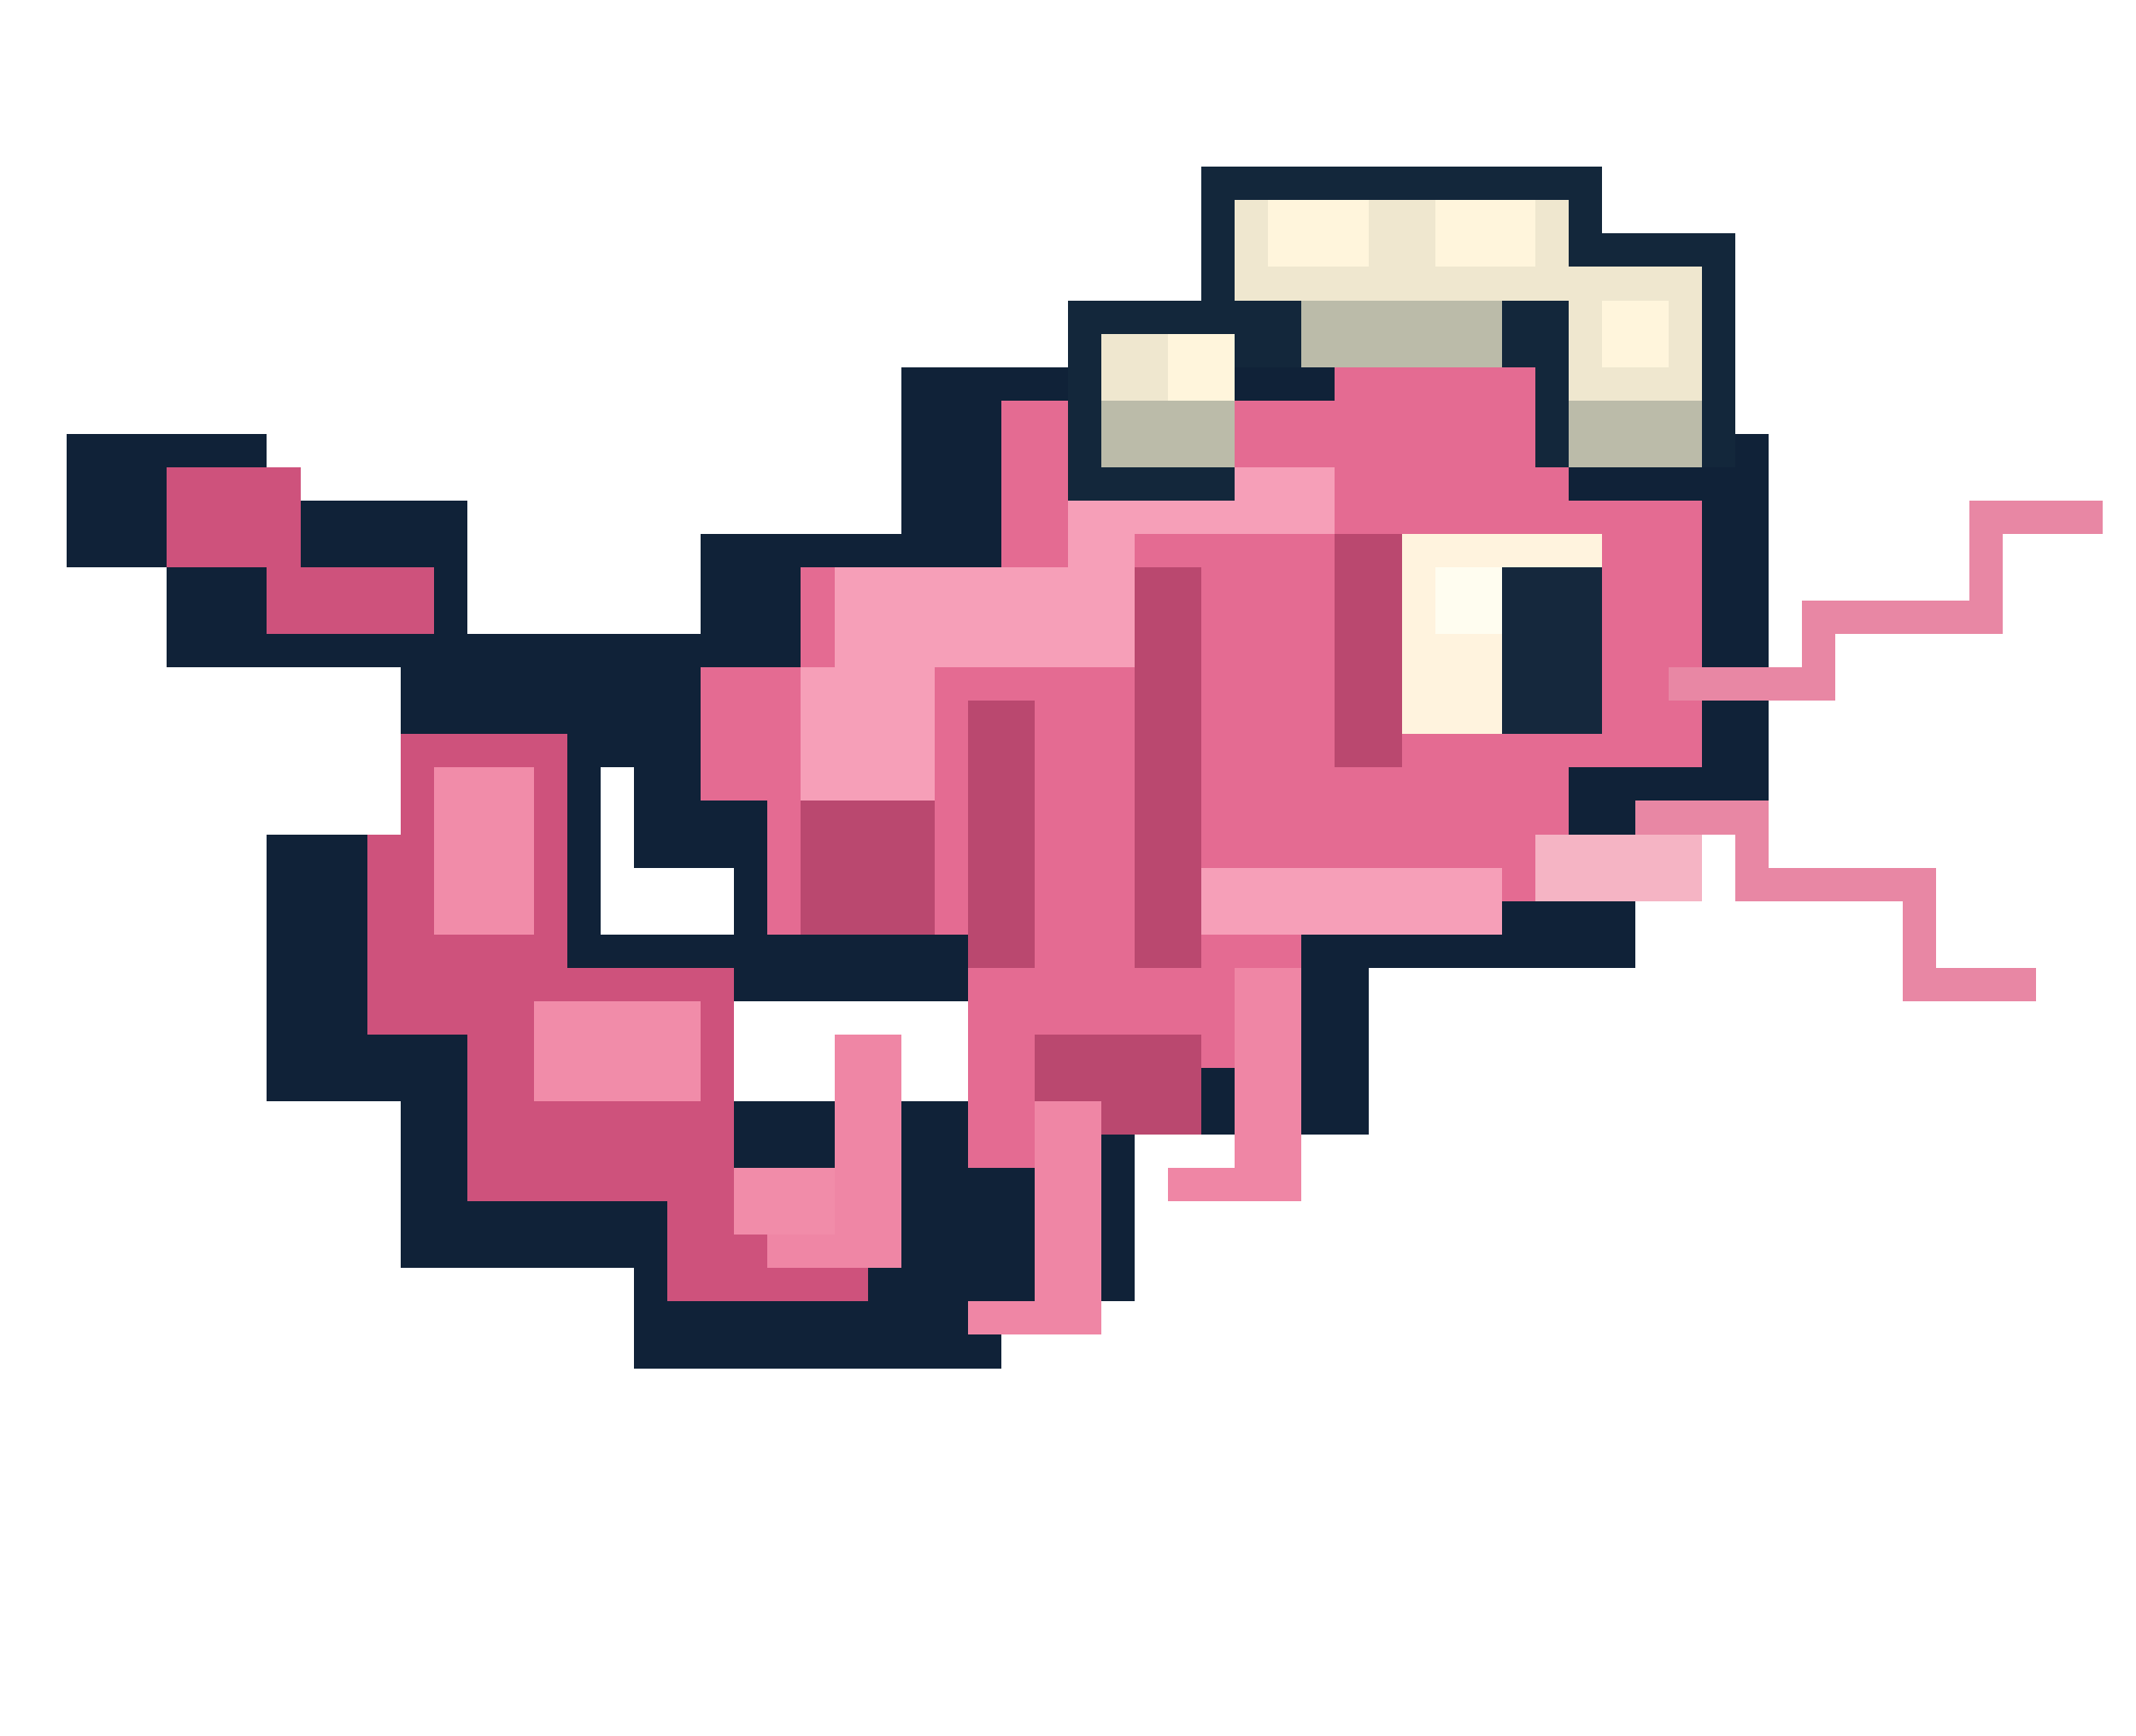
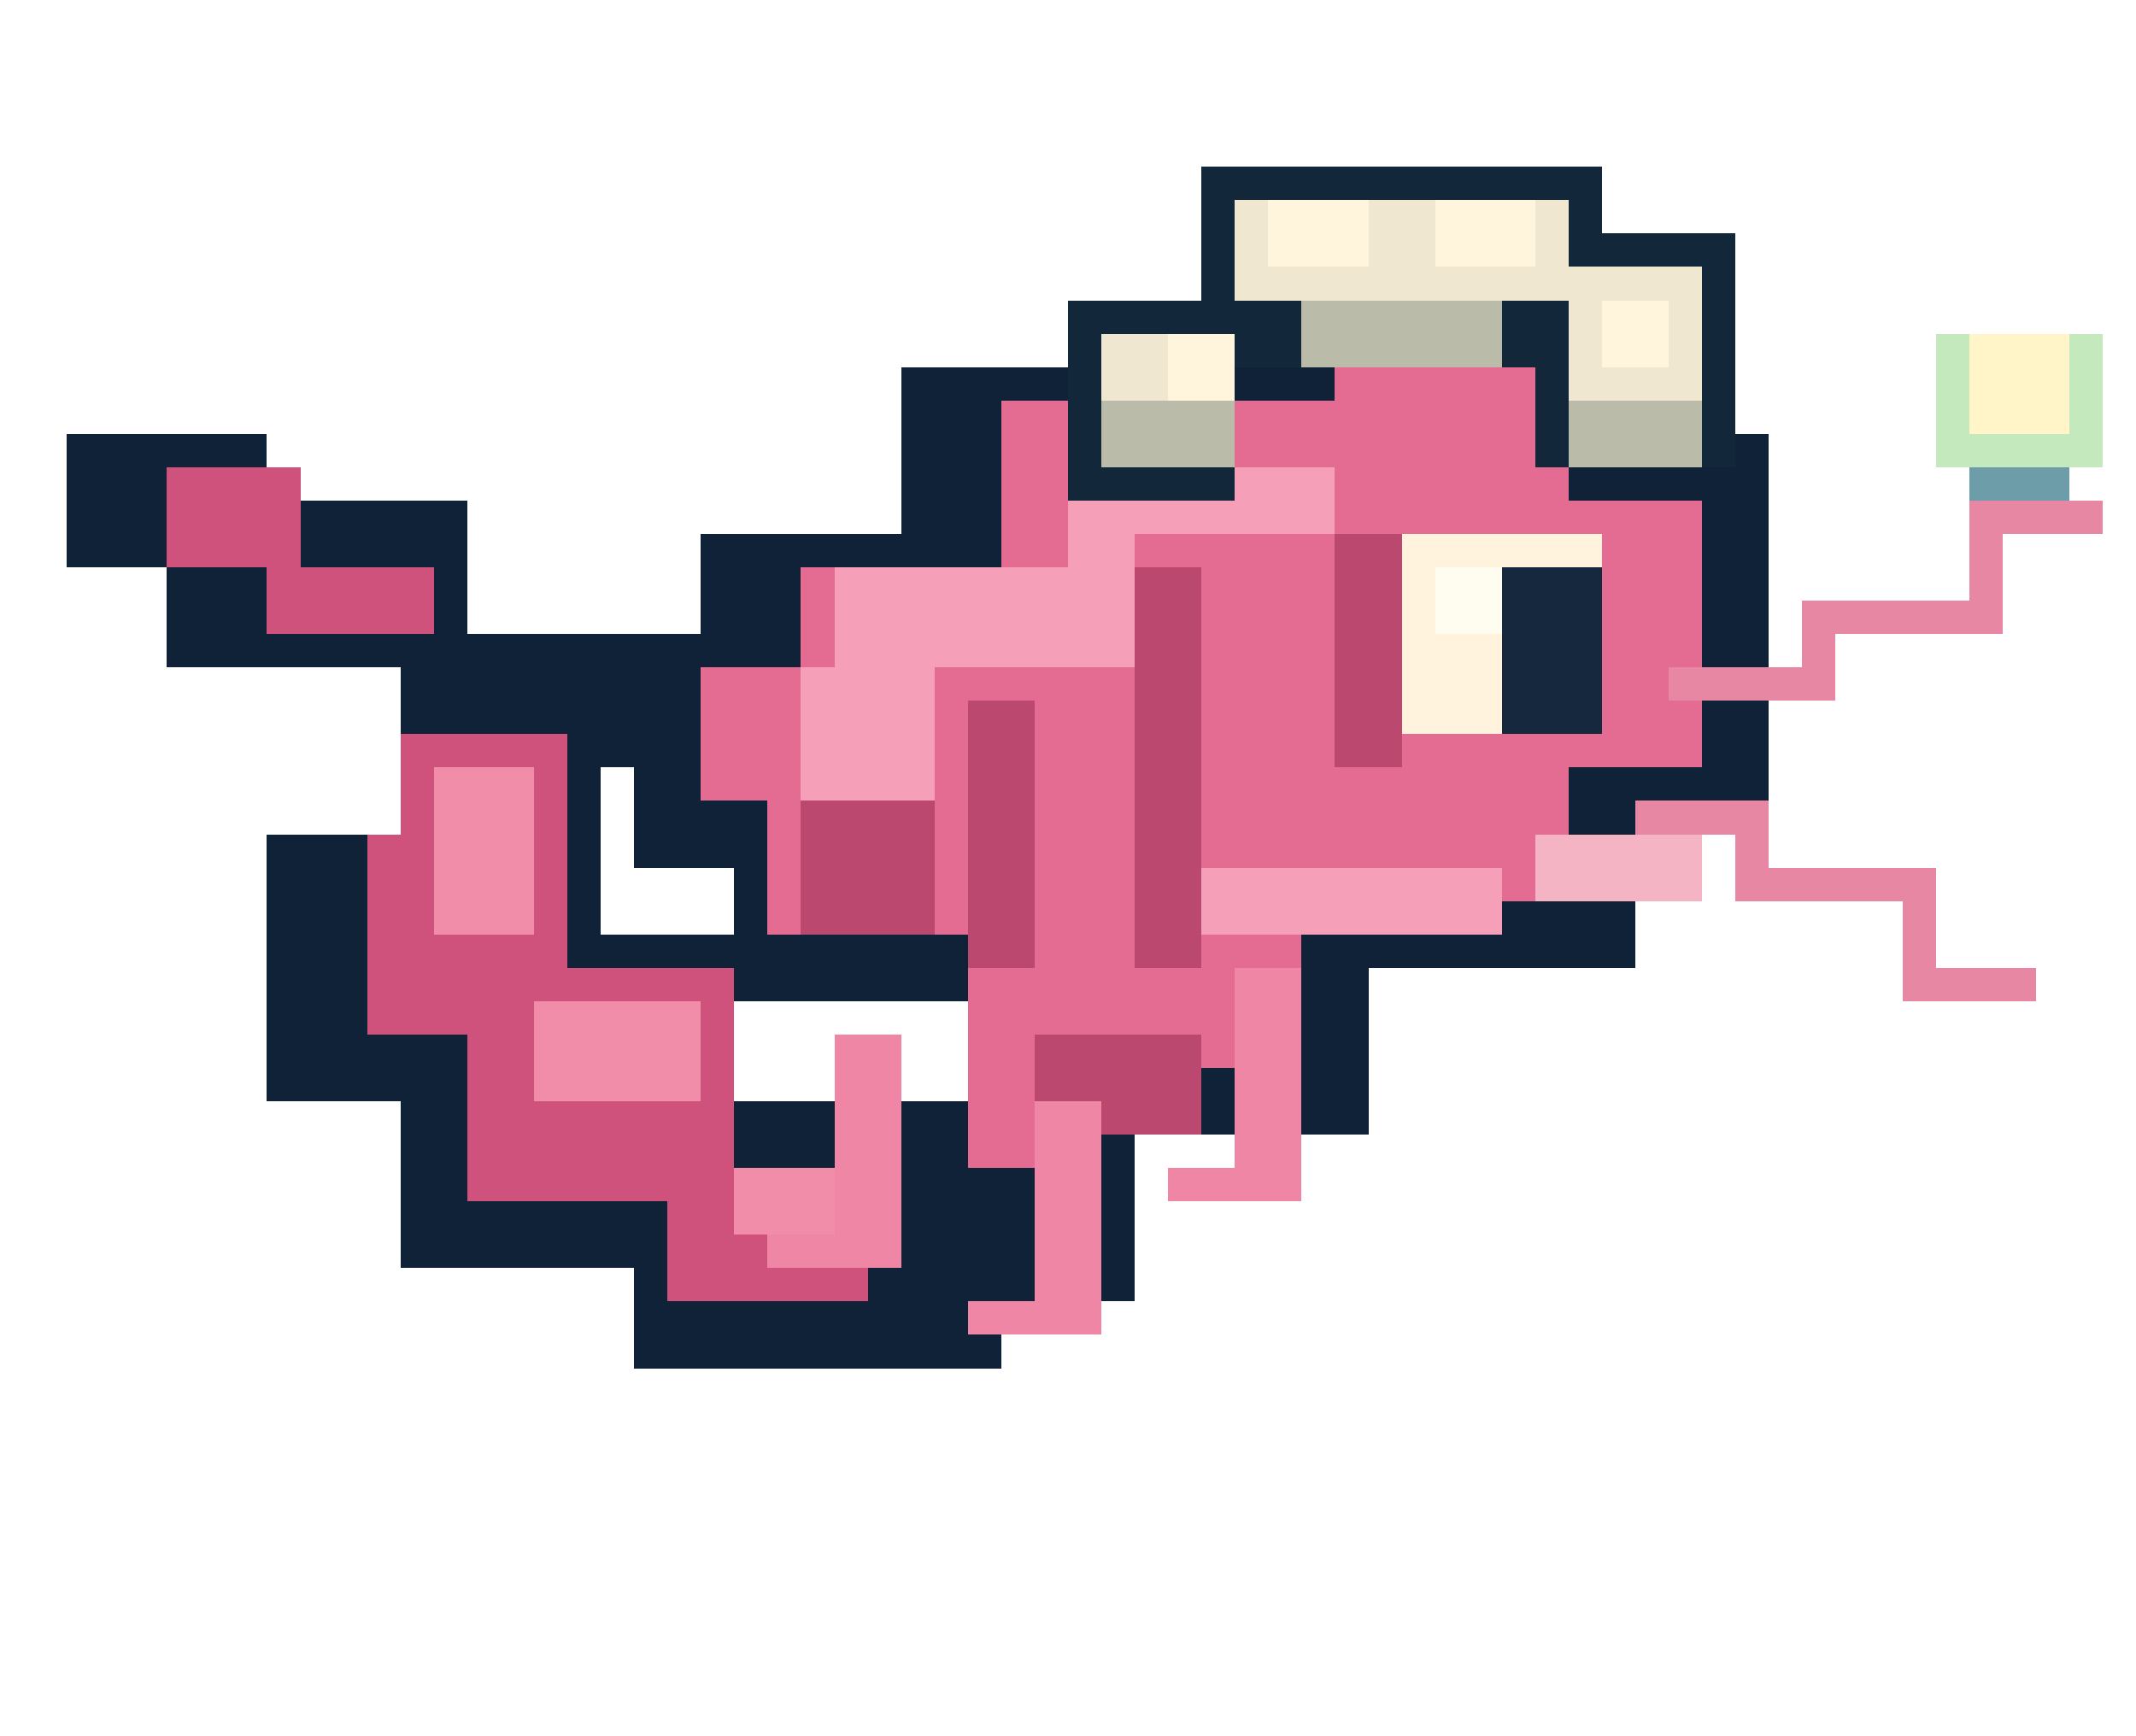
<svg xmlns="http://www.w3.org/2000/svg" viewBox="0 0 64 52" shape-rendering="crispEdges">
  <g class="tail">
    <path fill="#102238" d="M12 19h10v4h-4v5h4v5h8v8H19v-3h-7v-5H8v-8h4zM8 15h6v5H5v-3H2v-4h6z" />
    <path fill="#ce527c" d="M12 22h5v7h5v6h7v4H20v-3h-6v-5h-3v-6h1zM5 14h4v3h4v2H8v-2H5z" />
    <path fill="#f18ca9" d="M13 23h3v5h-3zM16 30h5v3h-5zM22 35h7v2h-7z" />
  </g>
  <path fill="#102238" d="M21 16h6v-5h12V8h10v5h4v12h-4v4h-8v5h-7v5h-8v-5h3v-4h-7v-4h-3v-7h2z" />
  <path fill="#e46b92" d="M24 17h6v-5h10v-1h7v4h4v8h-4v4h-8v5h-7v3h-3v-7h-6v-4h-2v-4h3z" />
  <path fill="#f69fb8" d="M25 17h7v-3h8v2h-6v4h-6v4h-4v-4h1zM36 26h9v2h-9z" />
  <path fill="#ba486f" d="M24 24h4v4h-4zM29 21h2v8h-2zM34 17h2v12h-2zM40 16h2v7h-2zM31 31h5v3h-5z" />
  <path fill="#fff3de" d="M42 16h6v6h-6z" />
  <path fill="#15283d" d="M45 17h3v5h-3z" />
  <path fill="#fffdf0" d="M43 17h2v2h-2z" />
  <path fill="#f5b4c4" d="M46 25h5v2h-5z" />
  <g class="feeler" fill="#e887a4">
    <path d="M50 21h5v-2h5v-3h3v-1h-4v3h-5v2h-4zM49 24h4v2h5v3h3v1h-4v-3h-5v-2h-3z" />
  </g>
  <g class="paddles" fill="#ef86a5">
    <path d="M25 31h2v7h-4v-1h2zM31 33h2v7h-4v-1h2zM37 29h2v7h-4v-1h2z" />
  </g>
  <path fill="#13273b" d="M36 5h12v2h4v7h-6v-3h-9v4h-5V9h4z" />
  <path fill="#efe7cf" d="M37 6h10v2h4v4h-4V9H37v4h-4v-3h4z" />
  <path fill="#fff5dc" d="M38 6h3v2h-3zM43 6h3v2h-3zM35 10h2v2h-2zM48 9h2v2h-2z" />
  <path fill="#bbbba9" d="M39 9h6v2h-6zM33 12h4v2h-4zM47 12h4v2h-4z" />
+   <g class="lantern">
+     <path fill="#6c9da9" d="M59 12h3v3h-3z" />
+     <path fill="#c4e9bd" d="M58 10h5v4h-5z" />
+     <path fill="#fff5c9" d="M59 10h3v3h-3z" />
+   </g>
</svg>
